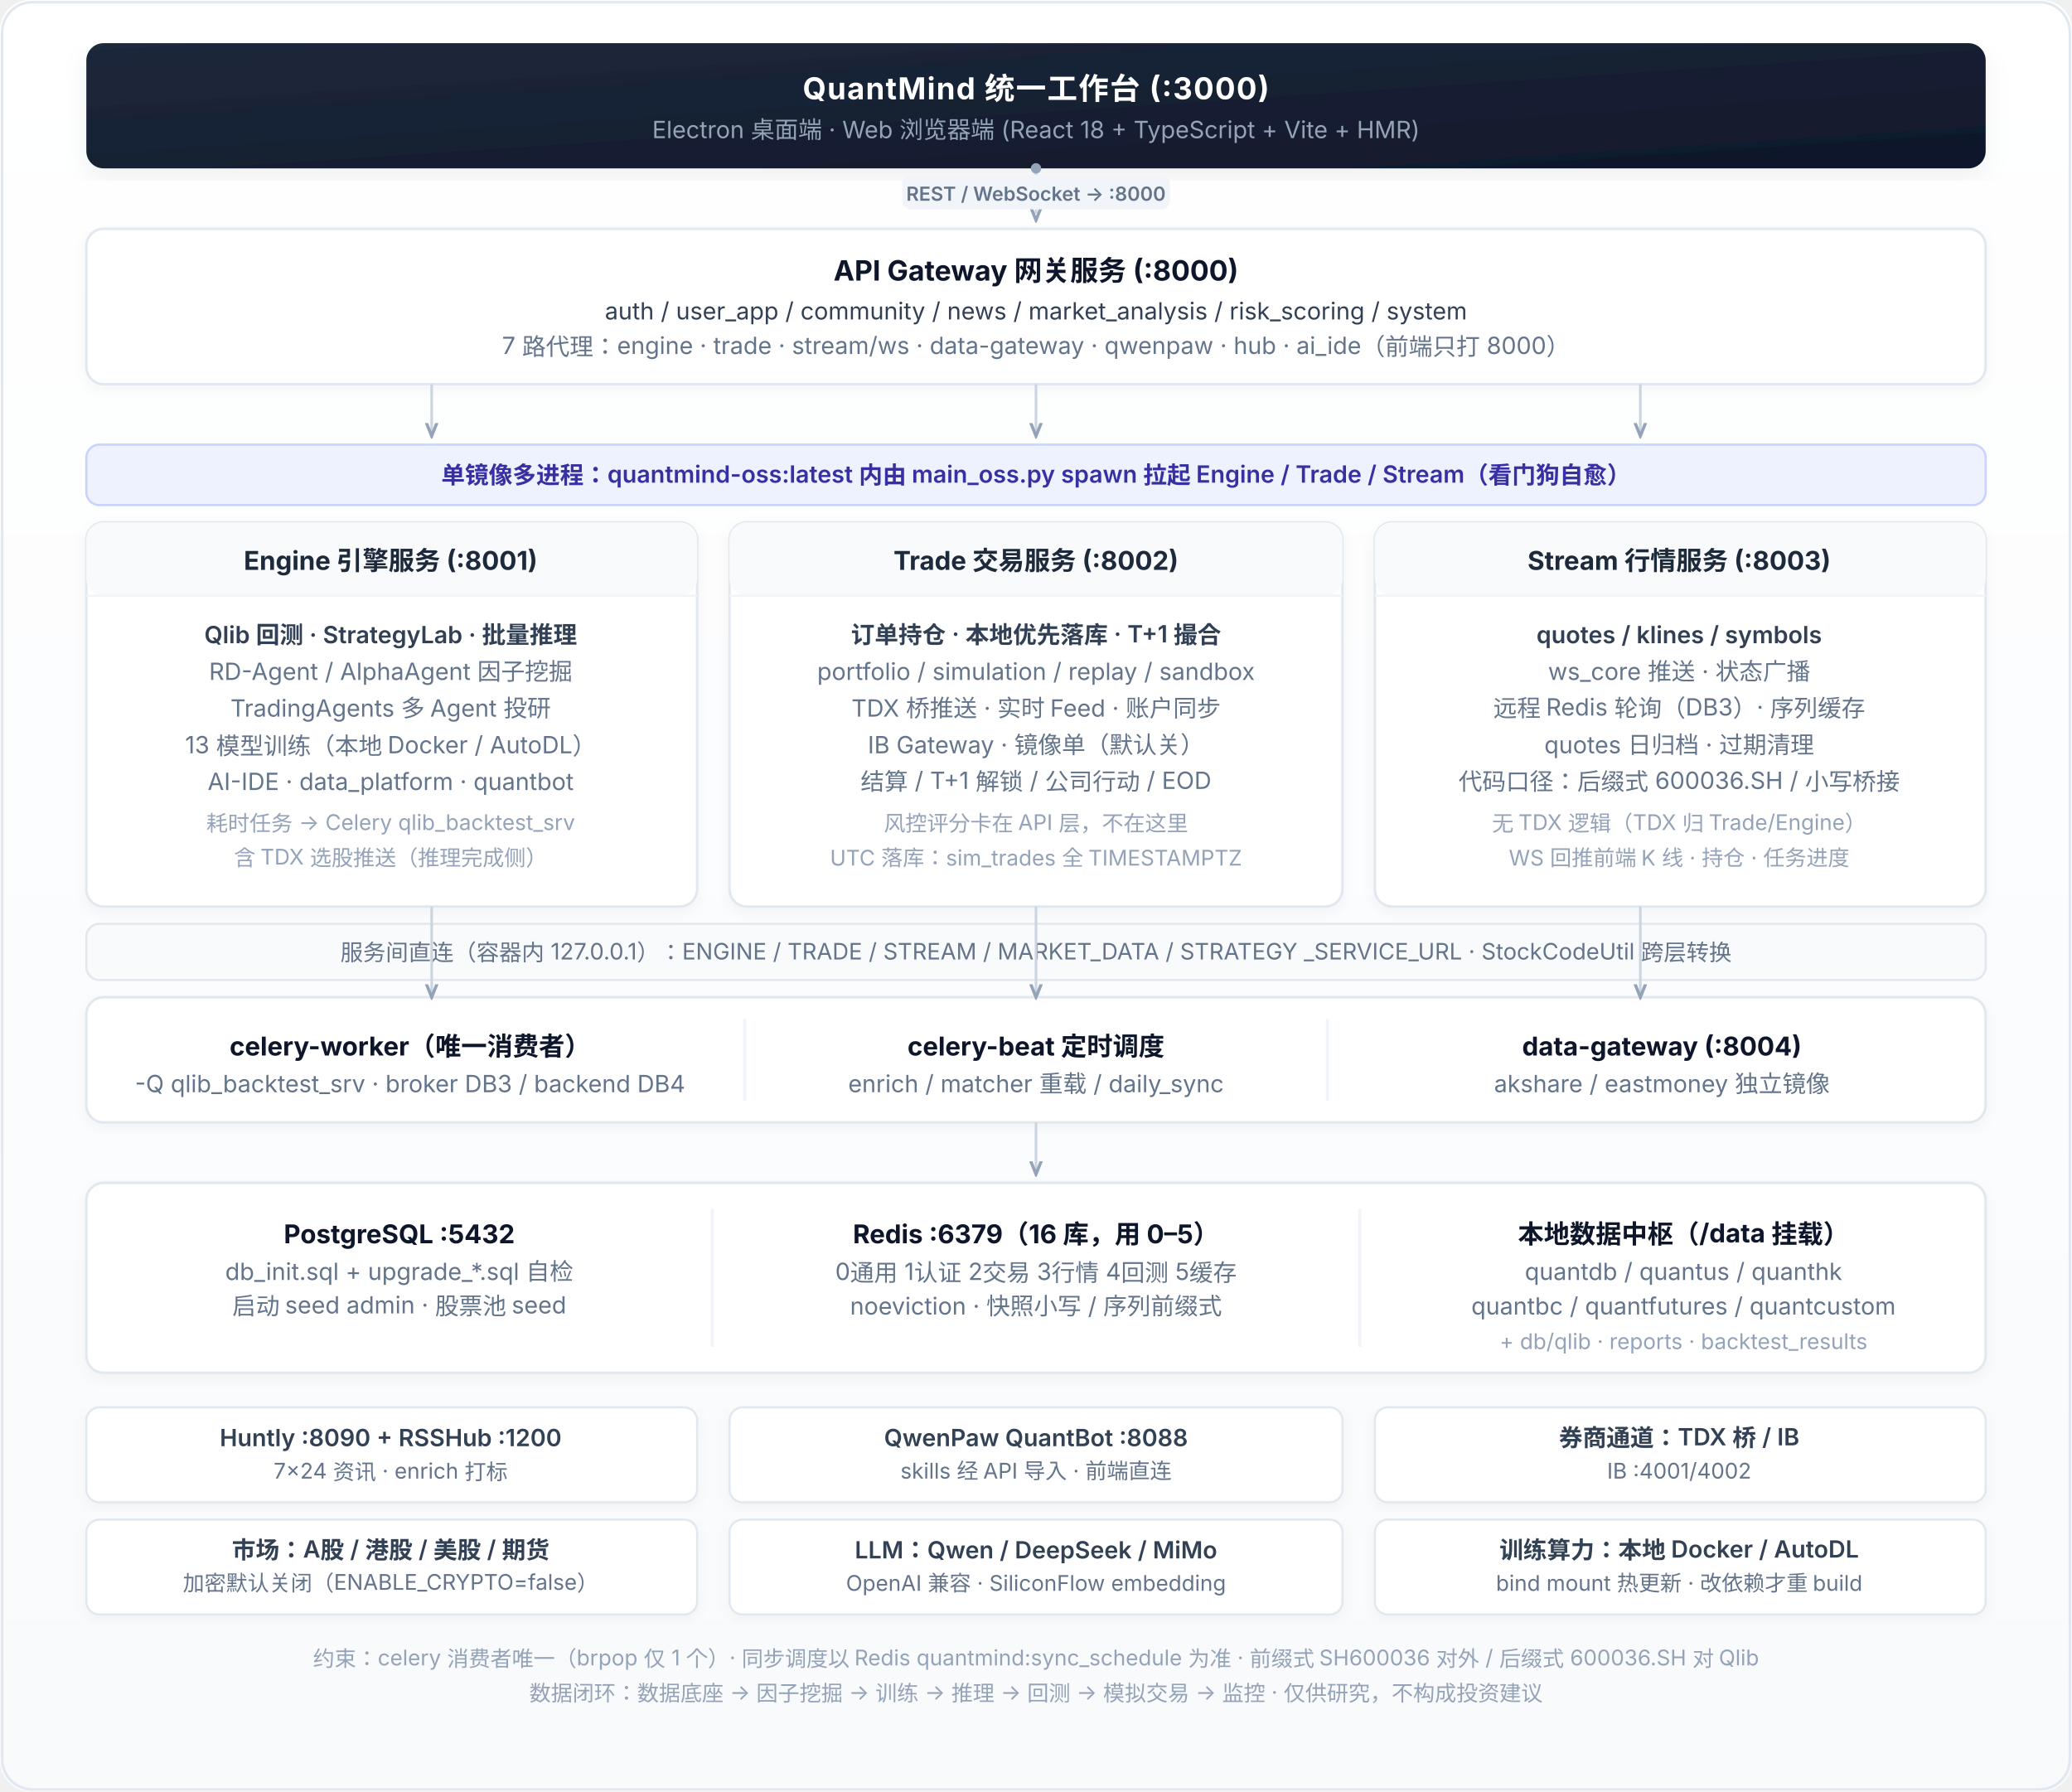
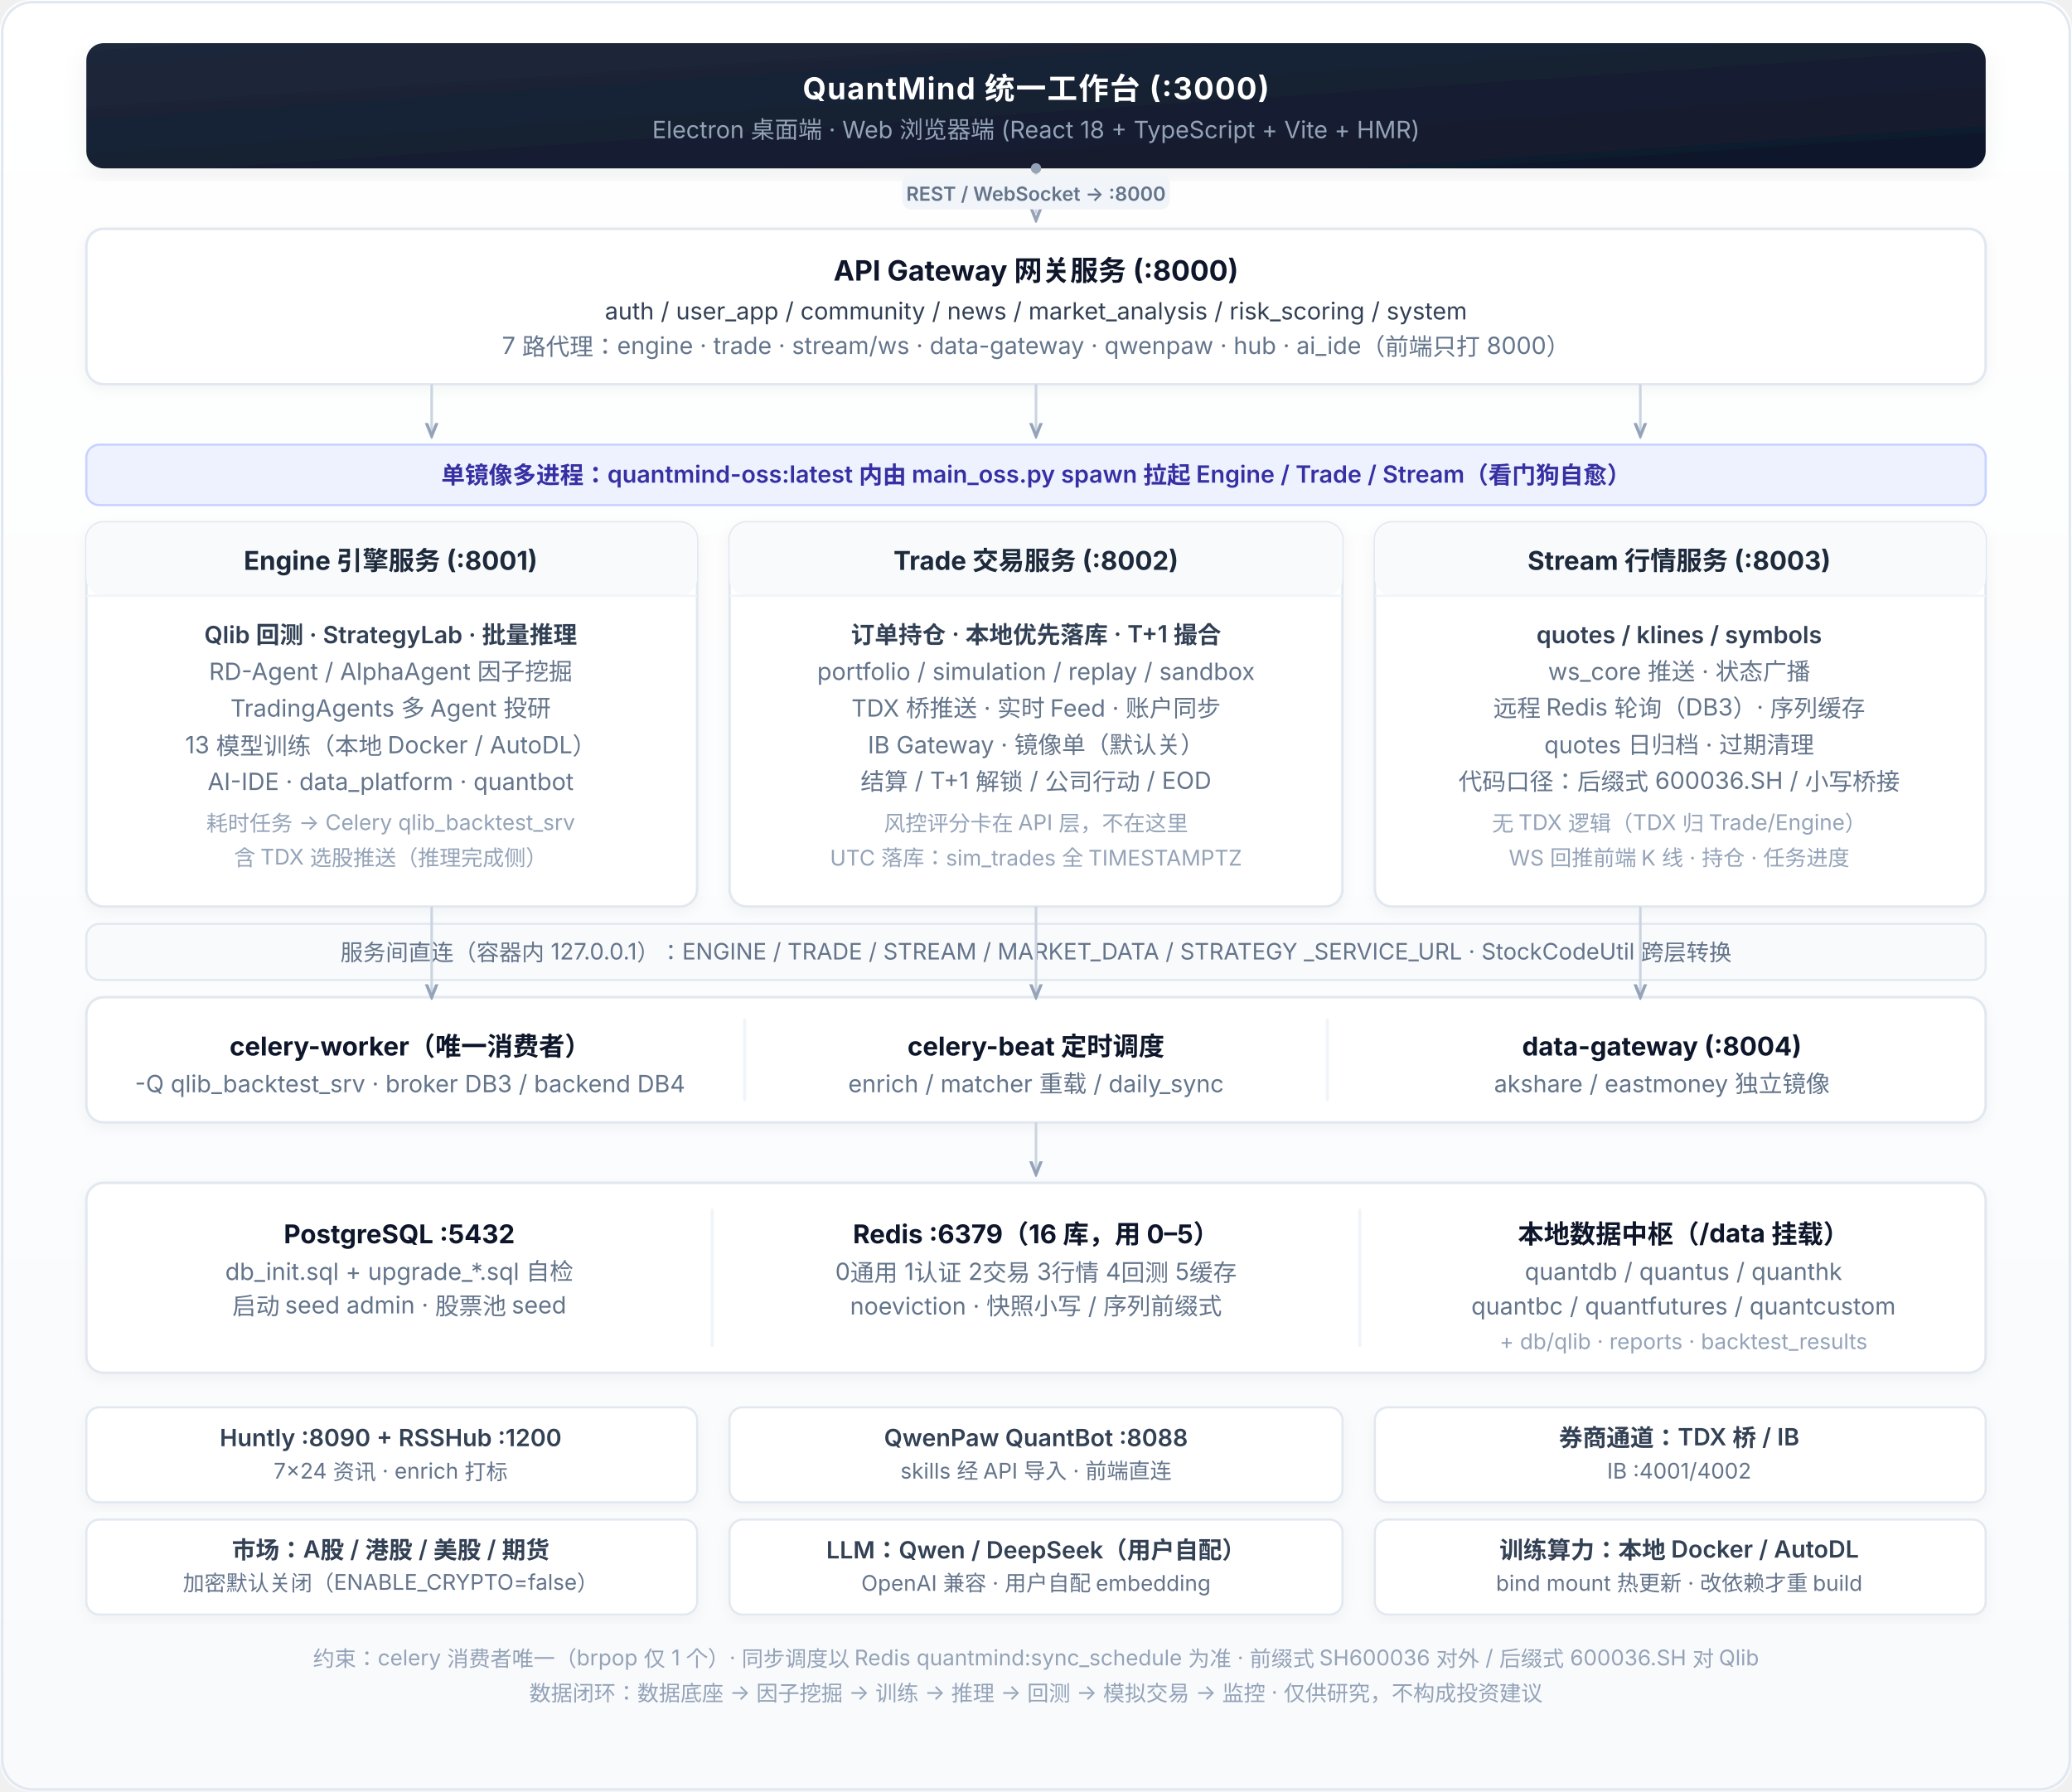
<svg xmlns="http://www.w3.org/2000/svg" viewBox="0 0 960 830" font-family="-apple-system, BlinkMacSystemFont, 'Inter', 'Segoe UI', sans-serif">
  <defs>
    <linearGradient id="bgGrad" x1="0%" y1="0%" x2="0%" y2="100%">
      <stop offset="0%" stop-color="#ffffff" />
      <stop offset="100%" stop-color="#f8fafc" />
    </linearGradient>
    <linearGradient id="cardClient" x1="0%" y1="0%" x2="100%" y2="100%">
      <stop offset="0%" stop-color="#1e293b" />
      <stop offset="100%" stop-color="#0f172a" />
    </linearGradient>
    <filter id="softShadow" x="-5%" y="-5%" width="110%" height="115%">
      <feDropShadow dx="0" dy="2" stdDeviation="3" flood-opacity="0.04" />
    </filter>
    <filter id="cardHover" x="-5%" y="-5%" width="110%" height="115%">
      <feDropShadow dx="0" dy="4" stdDeviation="6" flood-opacity="0.06" />
    </filter>
    <marker id="dot" markerWidth="6" markerHeight="6" refX="3" refY="3">
      <circle cx="3" cy="3" r="2" fill="#94a3b8" />
    </marker>
    <marker id="arrow" markerWidth="6" markerHeight="6" refX="5" refY="3" orient="auto">
      <path d="M0,1 L5,3 L0,5" fill="none" stroke="#94a3b8" stroke-width="1.2" stroke-linecap="round" />
    </marker>
  </defs>
  <rect width="960" height="830" fill="url(#bgGrad)" rx="14" />
  <rect x="1" y="1" width="958" height="828" fill="none" stroke="#e2e8f0" stroke-width="1.2" rx="14" />
  <g transform="translate(40, 20)" filter="url(#cardHover)">
    <rect width="880" height="58" rx="8" fill="url(#cardClient)" />
    <text x="440" y="26" text-anchor="middle" font-size="14" font-weight="700" fill="#ffffff" letter-spacing="0.5">QuantMind 统一工作台  (:3000)</text>
    <text x="440" y="44" text-anchor="middle" font-size="11" fill="#94a3b8">Electron 桌面端  ·  Web 浏览器端  (React 18 + TypeScript + Vite + HMR)</text>
  </g>
  <line x1="480" y1="78" x2="480" y2="102" stroke="#cbd5e1" stroke-width="1.2" stroke-dasharray="3,3" marker-start="url(#dot)" marker-end="url(#arrow)" />
  <rect x="418" y="81" width="124" height="16" rx="4" fill="#f1f5f9" />
  <text x="480" y="93" text-anchor="middle" font-size="9" font-weight="600" fill="#64748b">REST / WebSocket → :8000</text>
  <g transform="translate(40, 106)" filter="url(#softShadow)">
    <rect width="880" height="72" rx="8" fill="#ffffff" stroke="#e2e8f0" stroke-width="1.2" />
    <text x="440" y="24" text-anchor="middle" font-size="13" font-weight="700" fill="#0f172a">API Gateway 网关服务  (:8000)</text>
    <text x="440" y="42" text-anchor="middle" font-size="11" fill="#334155">auth / user_app / community / news / market_analysis / risk_scoring / system</text>
    <text x="440" y="58" text-anchor="middle" font-size="11" fill="#64748b">7 路代理：engine · trade · stream/ws · data-gateway · qwenpaw · hub · ai_ide（前端只打 8000）</text>
  </g>
  <path d="M 200,178 L 200,202" fill="none" stroke="#cbd5e1" stroke-width="1.2" marker-end="url(#arrow)" />
  <path d="M 480,178 L 480,202" fill="none" stroke="#cbd5e1" stroke-width="1.2" marker-end="url(#arrow)" />
  <path d="M 760,178 L 760,202" fill="none" stroke="#cbd5e1" stroke-width="1.2" marker-end="url(#arrow)" />
  <g transform="translate(40, 206)">
    <rect width="880" height="28" rx="6" fill="#eef2ff" stroke="#c7d2fe" stroke-width="1" />
    <text x="440" y="18" text-anchor="middle" font-size="11" font-weight="600" fill="#3730a3">单镜像多进程：quantmind-oss:latest 内由 main_oss.py spawn 拉起 Engine / Trade / Stream（看门狗自愈）</text>
  </g>
  <g transform="translate(40, 242)" filter="url(#softShadow)">
    <rect width="283" height="178" rx="8" fill="#ffffff" stroke="#e2e8f0" stroke-width="1.2" />
    <rect x="0" y="0" width="283" height="34" rx="8" fill="#f8fafc" />
    <line x1="0" y1="34" x2="283" y2="34" stroke="#f1f5f9" stroke-width="1" />
    <text x="141" y="22" text-anchor="middle" font-size="12" font-weight="700" fill="#1e293b">Engine 引擎服务  (:8001)</text>
    <text x="141" y="56" text-anchor="middle" font-size="11" font-weight="600" fill="#334155">Qlib 回测 · StrategyLab · 批量推理</text>
    <text x="141" y="73" text-anchor="middle" font-size="11" fill="#64748b">RD-Agent / AlphaAgent 因子挖掘</text>
    <text x="141" y="90" text-anchor="middle" font-size="11" fill="#64748b">TradingAgents 多 Agent 投研</text>
    <text x="141" y="107" text-anchor="middle" font-size="11" fill="#64748b">13 模型训练（本地 Docker / AutoDL）</text>
    <text x="141" y="124" text-anchor="middle" font-size="11" fill="#64748b">AI-IDE · data_platform · quantbot</text>
    <text x="141" y="143" text-anchor="middle" font-size="10" fill="#94a3b8">耗时任务 → Celery qlib_backtest_srv</text>
    <text x="141" y="159" text-anchor="middle" font-size="10" fill="#94a3b8">含 TDX 选股推送（推理完成侧）</text>
  </g>
  <g transform="translate(338, 242)" filter="url(#softShadow)">
    <rect width="284" height="178" rx="8" fill="#ffffff" stroke="#e2e8f0" stroke-width="1.2" />
    <rect x="0" y="0" width="284" height="34" rx="8" fill="#f8fafc" />
    <line x1="0" y1="34" x2="284" y2="34" stroke="#f1f5f9" stroke-width="1" />
    <text x="142" y="22" text-anchor="middle" font-size="12" font-weight="700" fill="#1e293b">Trade 交易服务  (:8002)</text>
    <text x="142" y="56" text-anchor="middle" font-size="11" font-weight="600" fill="#334155">订单持仓 · 本地优先落库 · T+1 撮合</text>
    <text x="142" y="73" text-anchor="middle" font-size="11" fill="#64748b">portfolio / simulation / replay / sandbox</text>
    <text x="142" y="90" text-anchor="middle" font-size="11" fill="#64748b">TDX 桥推送 · 实时 Feed · 账户同步</text>
    <text x="142" y="107" text-anchor="middle" font-size="11" fill="#64748b">IB Gateway · 镜像单（默认关）</text>
    <text x="142" y="124" text-anchor="middle" font-size="11" fill="#64748b">结算 / T+1 解锁 / 公司行动 / EOD</text>
    <text x="142" y="143" text-anchor="middle" font-size="10" fill="#94a3b8">风控评分卡在 API 层，不在这里</text>
    <text x="142" y="159" text-anchor="middle" font-size="10" fill="#94a3b8">UTC 落库：sim_trades 全 TIMESTAMPTZ</text>
  </g>
  <g transform="translate(637, 242)" filter="url(#softShadow)">
    <rect width="283" height="178" rx="8" fill="#ffffff" stroke="#e2e8f0" stroke-width="1.2" />
    <rect x="0" y="0" width="283" height="34" rx="8" fill="#f8fafc" />
    <line x1="0" y1="34" x2="283" y2="34" stroke="#f1f5f9" stroke-width="1" />
    <text x="141" y="22" text-anchor="middle" font-size="12" font-weight="700" fill="#1e293b">Stream 行情服务  (:8003)</text>
    <text x="141" y="56" text-anchor="middle" font-size="11" font-weight="600" fill="#334155">quotes / klines / symbols</text>
    <text x="141" y="73" text-anchor="middle" font-size="11" fill="#64748b">ws_core 推送 · 状态广播</text>
    <text x="141" y="90" text-anchor="middle" font-size="11" fill="#64748b">远程 Redis 轮询（DB3）· 序列缓存</text>
    <text x="141" y="107" text-anchor="middle" font-size="11" fill="#64748b">quotes 日归档 · 过期清理</text>
    <text x="141" y="124" text-anchor="middle" font-size="11" fill="#64748b">代码口径：后缀式 600036.SH / 小写桥接</text>
    <text x="141" y="143" text-anchor="middle" font-size="10" fill="#94a3b8">无 TDX 逻辑（TDX 归 Trade/Engine）</text>
    <text x="141" y="159" text-anchor="middle" font-size="10" fill="#94a3b8">WS 回推前端 K 线 · 持仓 · 任务进度</text>
  </g>
  <g transform="translate(40, 428)">
    <rect width="880" height="26" rx="6" fill="#f8fafc" stroke="#e2e8f0" stroke-width="1" />
    <text x="440" y="17" text-anchor="middle" font-size="10.5" fill="#64748b">服务间直连（容器内 127.0.0.1）：ENGINE / TRADE / STREAM / MARKET_DATA / STRATEGY _SERVICE_URL · StockCodeUtil 跨层转换</text>
  </g>
  <g transform="translate(40, 462)" filter="url(#softShadow)">
    <rect width="880" height="58" rx="8" fill="#ffffff" stroke="#e2e8f0" stroke-width="1.2" />
    <g transform="translate(150, 14)">
      <text x="0" y="13" text-anchor="middle" font-size="12" font-weight="700" fill="#0f172a">celery-worker（唯一消费者）</text>
      <text x="0" y="30" text-anchor="middle" font-size="11" fill="#64748b">-Q qlib_backtest_srv · broker DB3 / backend DB4</text>
    </g>
    <line x1="305" y1="10" x2="305" y2="48" stroke="#f1f5f9" stroke-width="1.5" />
    <g transform="translate(440, 14)">
      <text x="0" y="13" text-anchor="middle" font-size="12" font-weight="700" fill="#0f172a">celery-beat 定时调度</text>
      <text x="0" y="30" text-anchor="middle" font-size="11" fill="#64748b">enrich / matcher 重载 / daily_sync</text>
    </g>
    <line x1="575" y1="10" x2="575" y2="48" stroke="#f1f5f9" stroke-width="1.5" />
    <g transform="translate(730, 14)">
      <text x="0" y="13" text-anchor="middle" font-size="12" font-weight="700" fill="#0f172a">data-gateway  (:8004)</text>
      <text x="0" y="30" text-anchor="middle" font-size="11" fill="#64748b">akshare / eastmoney 独立镜像</text>
    </g>
  </g>
  <path d="M 200,420 L 200,462" fill="none" stroke="#cbd5e1" stroke-width="1.2" marker-end="url(#arrow)" />
  <path d="M 480,420 L 480,462" fill="none" stroke="#cbd5e1" stroke-width="1.2" marker-end="url(#arrow)" />
  <path d="M 760,420 L 760,462" fill="none" stroke="#cbd5e1" stroke-width="1.2" marker-end="url(#arrow)" />
  <path d="M 480,520 L 480,544" fill="none" stroke="#cbd5e1" stroke-width="1.2" marker-end="url(#arrow)" />
  <g transform="translate(40, 548)" filter="url(#softShadow)">
    <rect width="880" height="88" rx="8" fill="#ffffff" stroke="#e2e8f0" stroke-width="1.2" />
    <g transform="translate(145, 14)">
      <text x="0" y="14" text-anchor="middle" font-size="12" font-weight="700" fill="#0f172a">PostgreSQL :5432</text>
      <text x="0" y="31" text-anchor="middle" font-size="11" fill="#64748b">db_init.sql + upgrade_*.sql 自检</text>
      <text x="0" y="47" text-anchor="middle" font-size="11" fill="#64748b">启动 seed admin · 股票池 seed</text>
    </g>
    <line x1="290" y1="12" x2="290" y2="76" stroke="#f1f5f9" stroke-width="1.5" />
    <g transform="translate(440, 14)">
      <text x="0" y="14" text-anchor="middle" font-size="12" font-weight="700" fill="#0f172a">Redis :6379（16 库，用 0–5）</text>
      <text x="0" y="31" text-anchor="middle" font-size="11" fill="#64748b">0通用 1认证 2交易 3行情 4回测 5缓存</text>
      <text x="0" y="47" text-anchor="middle" font-size="11" fill="#64748b">noeviction · 快照小写 / 序列前缀式</text>
    </g>
    <line x1="590" y1="12" x2="590" y2="76" stroke="#f1f5f9" stroke-width="1.5" />
    <g transform="translate(740, 14)">
      <text x="0" y="14" text-anchor="middle" font-size="12" font-weight="700" fill="#0f172a">本地数据中枢（/data 挂载）</text>
      <text x="0" y="31" text-anchor="middle" font-size="11" fill="#64748b">quantdb / quantus / quanthk</text>
      <text x="0" y="47" text-anchor="middle" font-size="11" fill="#64748b">quantbc / quantfutures / quantcustom</text>
      <text x="0" y="63" text-anchor="middle" font-size="10" fill="#94a3b8">+ db/qlib · reports · backtest_results</text>
    </g>
  </g>
  <g transform="translate(40, 652)">
    <rect x="0" y="0" width="283" height="44" rx="6" fill="#ffffff" stroke="#e2e8f0" filter="url(#softShadow)" />
    <text x="141" y="18" text-anchor="middle" font-size="11" font-weight="600" fill="#334155">Huntly :8090 + RSSHub :1200</text>
    <text x="141" y="33" text-anchor="middle" font-size="10" fill="#64748b">7×24 资讯 · enrich 打标</text>
    <rect x="298" y="0" width="284" height="44" rx="6" fill="#ffffff" stroke="#e2e8f0" filter="url(#softShadow)" />
    <text x="440" y="18" text-anchor="middle" font-size="11" font-weight="600" fill="#334155">QwenPaw QuantBot :8088</text>
    <text x="440" y="33" text-anchor="middle" font-size="10" fill="#64748b">skills 经 API 导入 · 前端直连</text>
    <rect x="597" y="0" width="283" height="44" rx="6" fill="#ffffff" stroke="#e2e8f0" filter="url(#softShadow)" />
    <text x="738" y="18" text-anchor="middle" font-size="11" font-weight="600" fill="#334155">券商通道：TDX 桥 / IB</text>
    <text x="738" y="33" text-anchor="middle" font-size="10" fill="#64748b">IB :4001/4002</text>
  </g>
  <g transform="translate(40, 704)">
    <rect x="0" y="0" width="283" height="44" rx="6" fill="#ffffff" stroke="#e2e8f0" filter="url(#softShadow)" />
    <text x="141" y="18" text-anchor="middle" font-size="11" font-weight="600" fill="#334155">市场：A股 / 港股 / 美股 / 期货</text>
    <text x="141" y="33" text-anchor="middle" font-size="10" fill="#64748b">加密默认关闭（ENABLE_CRYPTO=false）</text>
    <rect x="298" y="0" width="284" height="44" rx="6" fill="#ffffff" stroke="#e2e8f0" filter="url(#softShadow)" />
-     <text x="440" y="18" text-anchor="middle" font-size="11" font-weight="600" fill="#334155">LLM：Qwen / DeepSeek / MiMo</text>
-     <text x="440" y="33" text-anchor="middle" font-size="10" fill="#64748b">OpenAI 兼容 · SiliconFlow embedding</text>
+     <text x="440" y="18" text-anchor="middle" font-size="11" font-weight="600" fill="#334155">LLM：Qwen / DeepSeek（用户自配）</text>
+     <text x="440" y="33" text-anchor="middle" font-size="10" fill="#64748b">OpenAI 兼容 · 用户自配 embedding</text>
    <rect x="597" y="0" width="283" height="44" rx="6" fill="#ffffff" stroke="#e2e8f0" filter="url(#softShadow)" />
    <text x="738" y="18" text-anchor="middle" font-size="11" font-weight="600" fill="#334155">训练算力：本地 Docker / AutoDL</text>
    <text x="738" y="33" text-anchor="middle" font-size="10" fill="#64748b">bind mount 热更新 · 改依赖才重 build</text>
  </g>
  <text x="480" y="772" text-anchor="middle" font-size="10" fill="#94a3b8">约束：celery 消费者唯一（brpop 仅 1 个）· 同步调度以 Redis quantmind:sync_schedule 为准 · 前缀式 SH600036 对外 / 后缀式 600036.SH 对 Qlib</text>
  <text x="480" y="788" text-anchor="middle" font-size="10" fill="#94a3b8">数据闭环：数据底座 → 因子挖掘 → 训练 → 推理 → 回测 → 模拟交易 → 监控 · 仅供研究，不构成投资建议</text>
</svg>
